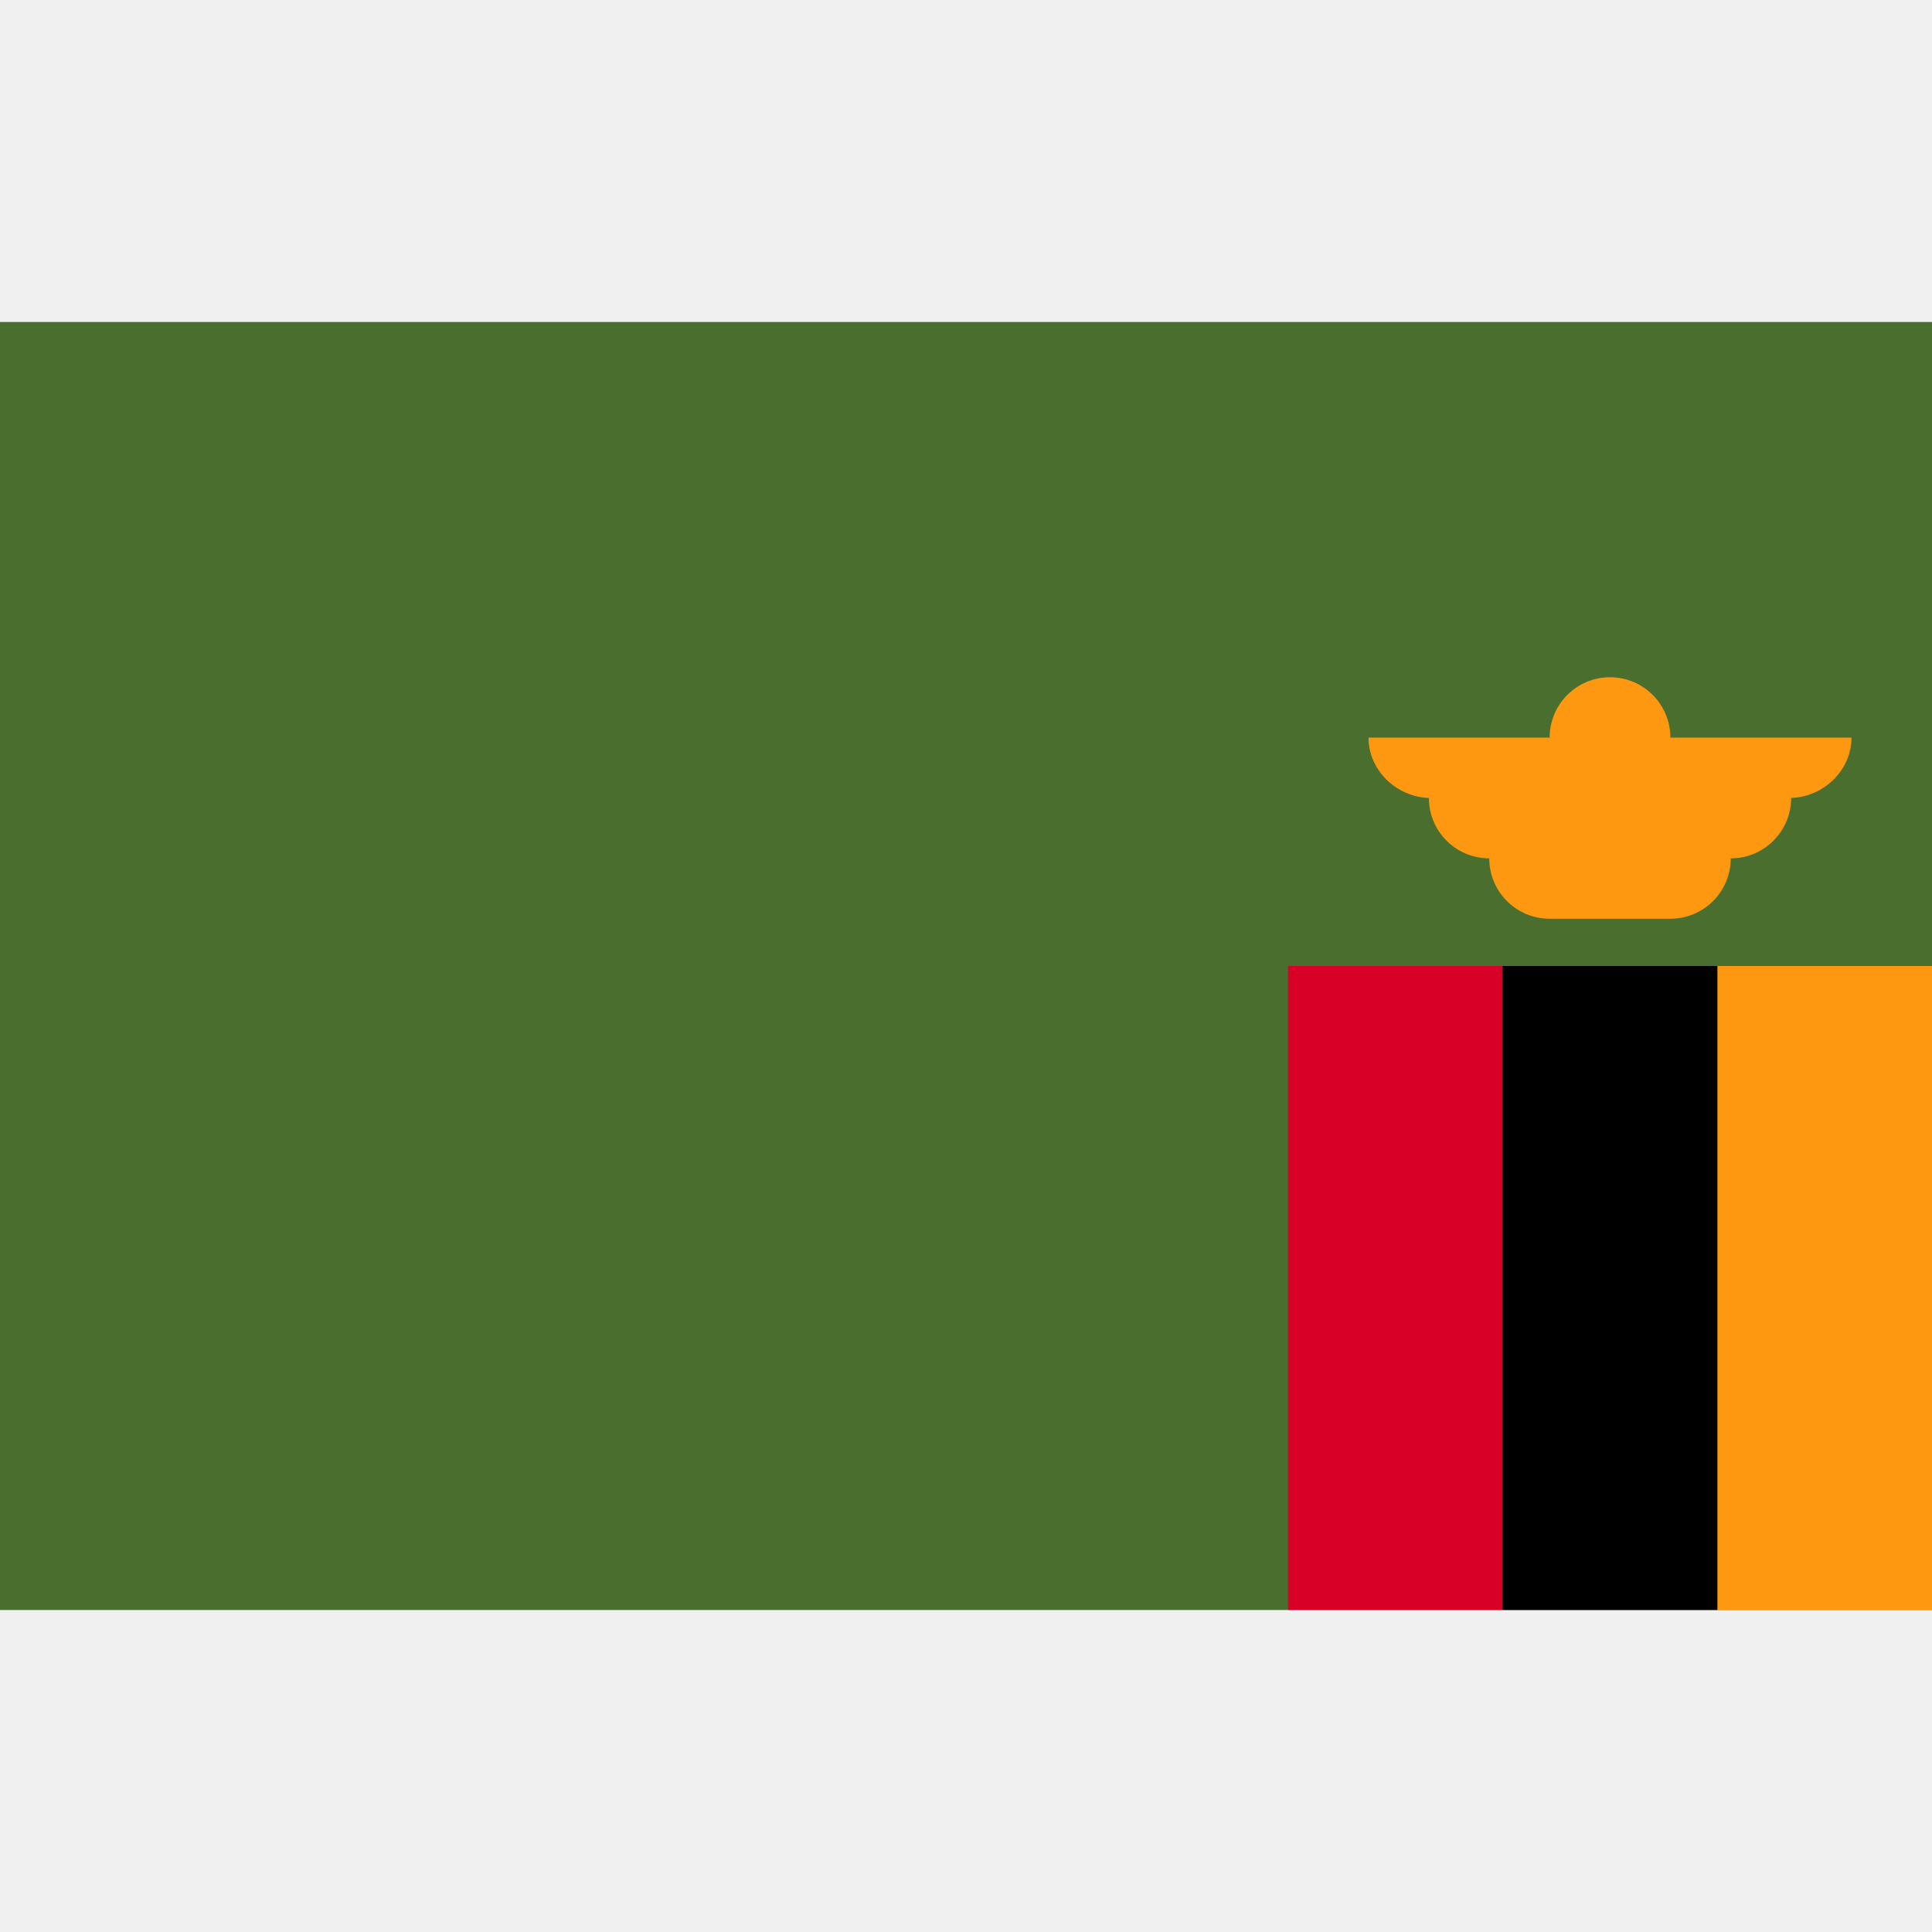
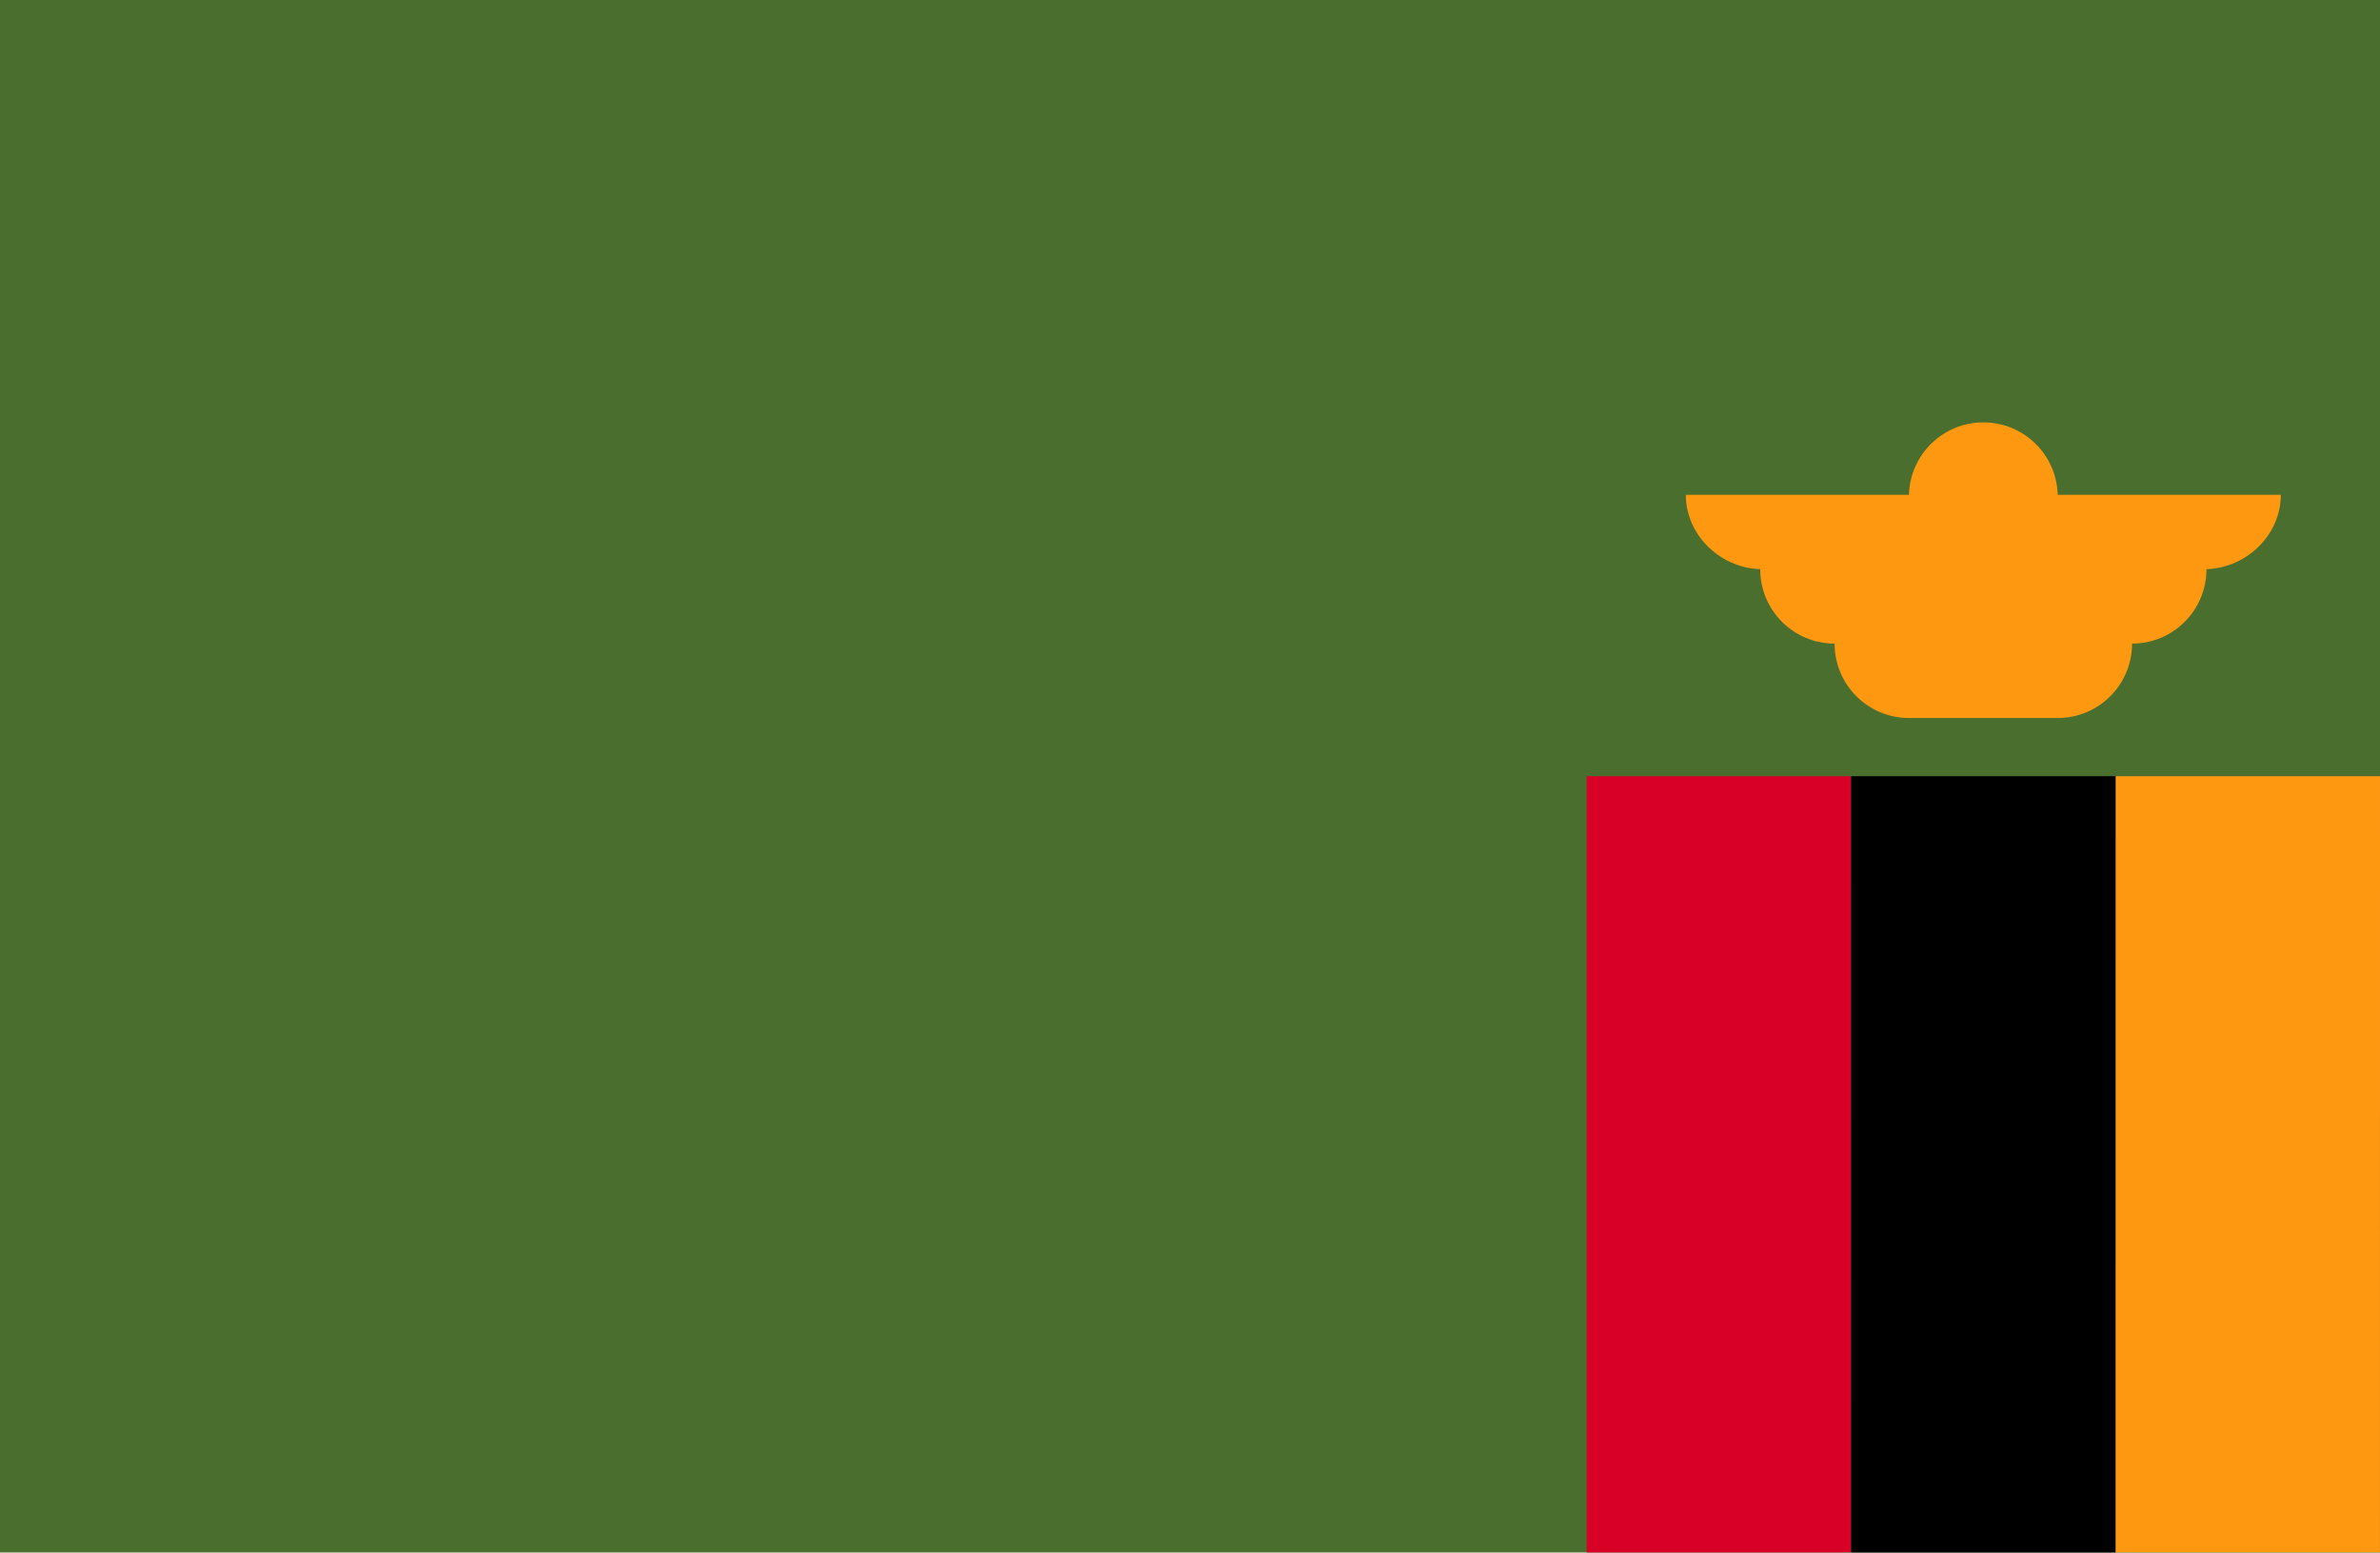
- <svg xmlns="http://www.w3.org/2000/svg" version="1.1" id="Capa_1" x="0px" y="0px" viewBox="0 0 512 512" style="enable-background:new 0 0 512 512;" xml:space="preserve">
-   <rect y="85.331" style="fill:#496E2D;" width="512" height="341.337" />
-   <path style="fill:#FF9811;" d="M490.668,195.476h-48c0-8.836-7.164-16-16-16s-16,7.164-16,16h-48c0,8.836,7.697,16,16.533,16h-0.533  c0,8.836,7.162,16,16,16c0,8.836,7.162,16,16,16h32c8.836,0,16-7.164,16-16c8.836,0,16-7.164,16-16h-0.533  C482.972,211.476,490.668,204.312,490.668,195.476z" />
-   <rect x="341.337" y="255.994" style="fill:#D80027;" width="56.888" height="170.663" />
-   <rect x="455.112" y="255.994" style="fill:#FF9811;" width="56.888" height="170.663" />
-   <rect x="398.225" y="255.994" width="56.888" height="170.663" />
-   <g>
- </g>
-   <g>
- </g>
-   <g>
- </g>
-   <g>
- </g>
-   <g>
- </g>
-   <g>
- </g>
-   <g>
- </g>
-   <g>
- </g>
-   <g>
- </g>
-   <g>
- </g>
-   <g>
- </g>
-   <g>
- </g>
-   <g>
- </g>
-   <g>
- </g>
-   <g>
- </g>
+ <svg xmlns="http://www.w3.org/2000/svg" fill="none" viewBox="0 0 46 30">
+   <g clip-path="url(#a)">
+     <path fill="#496E2D" d="M46-.334H0v30.667h46z" />
+     <path fill="#FF9811" d="M44.083 9.562h-4.312a1.438 1.438 0 0 0-2.875 0h-4.313c0 .794.692 1.438 1.486 1.438h-.048c0 .794.643 1.437 1.437 1.437 0 .794.644 1.438 1.438 1.438h2.875c.794 0 1.437-.644 1.437-1.438.794 0 1.438-.643 1.438-1.437h-.048c.794 0 1.485-.644 1.485-1.438" />
+     <path fill="#D80027" d="M35.778 15h-5.111v15.333h5.11z" />
+     <path fill="#FF9811" d="M46 15h-5.111v15.333h5.11z" />
+     <path fill="#000" d="M40.889 15h-5.111v15.333h5.11z" />
+   </g>
+   <defs>
+     <clipPath id="a">
+       <path fill="#fff" d="M0 0h46v30H0z" />
+     </clipPath>
+   </defs>
</svg>
